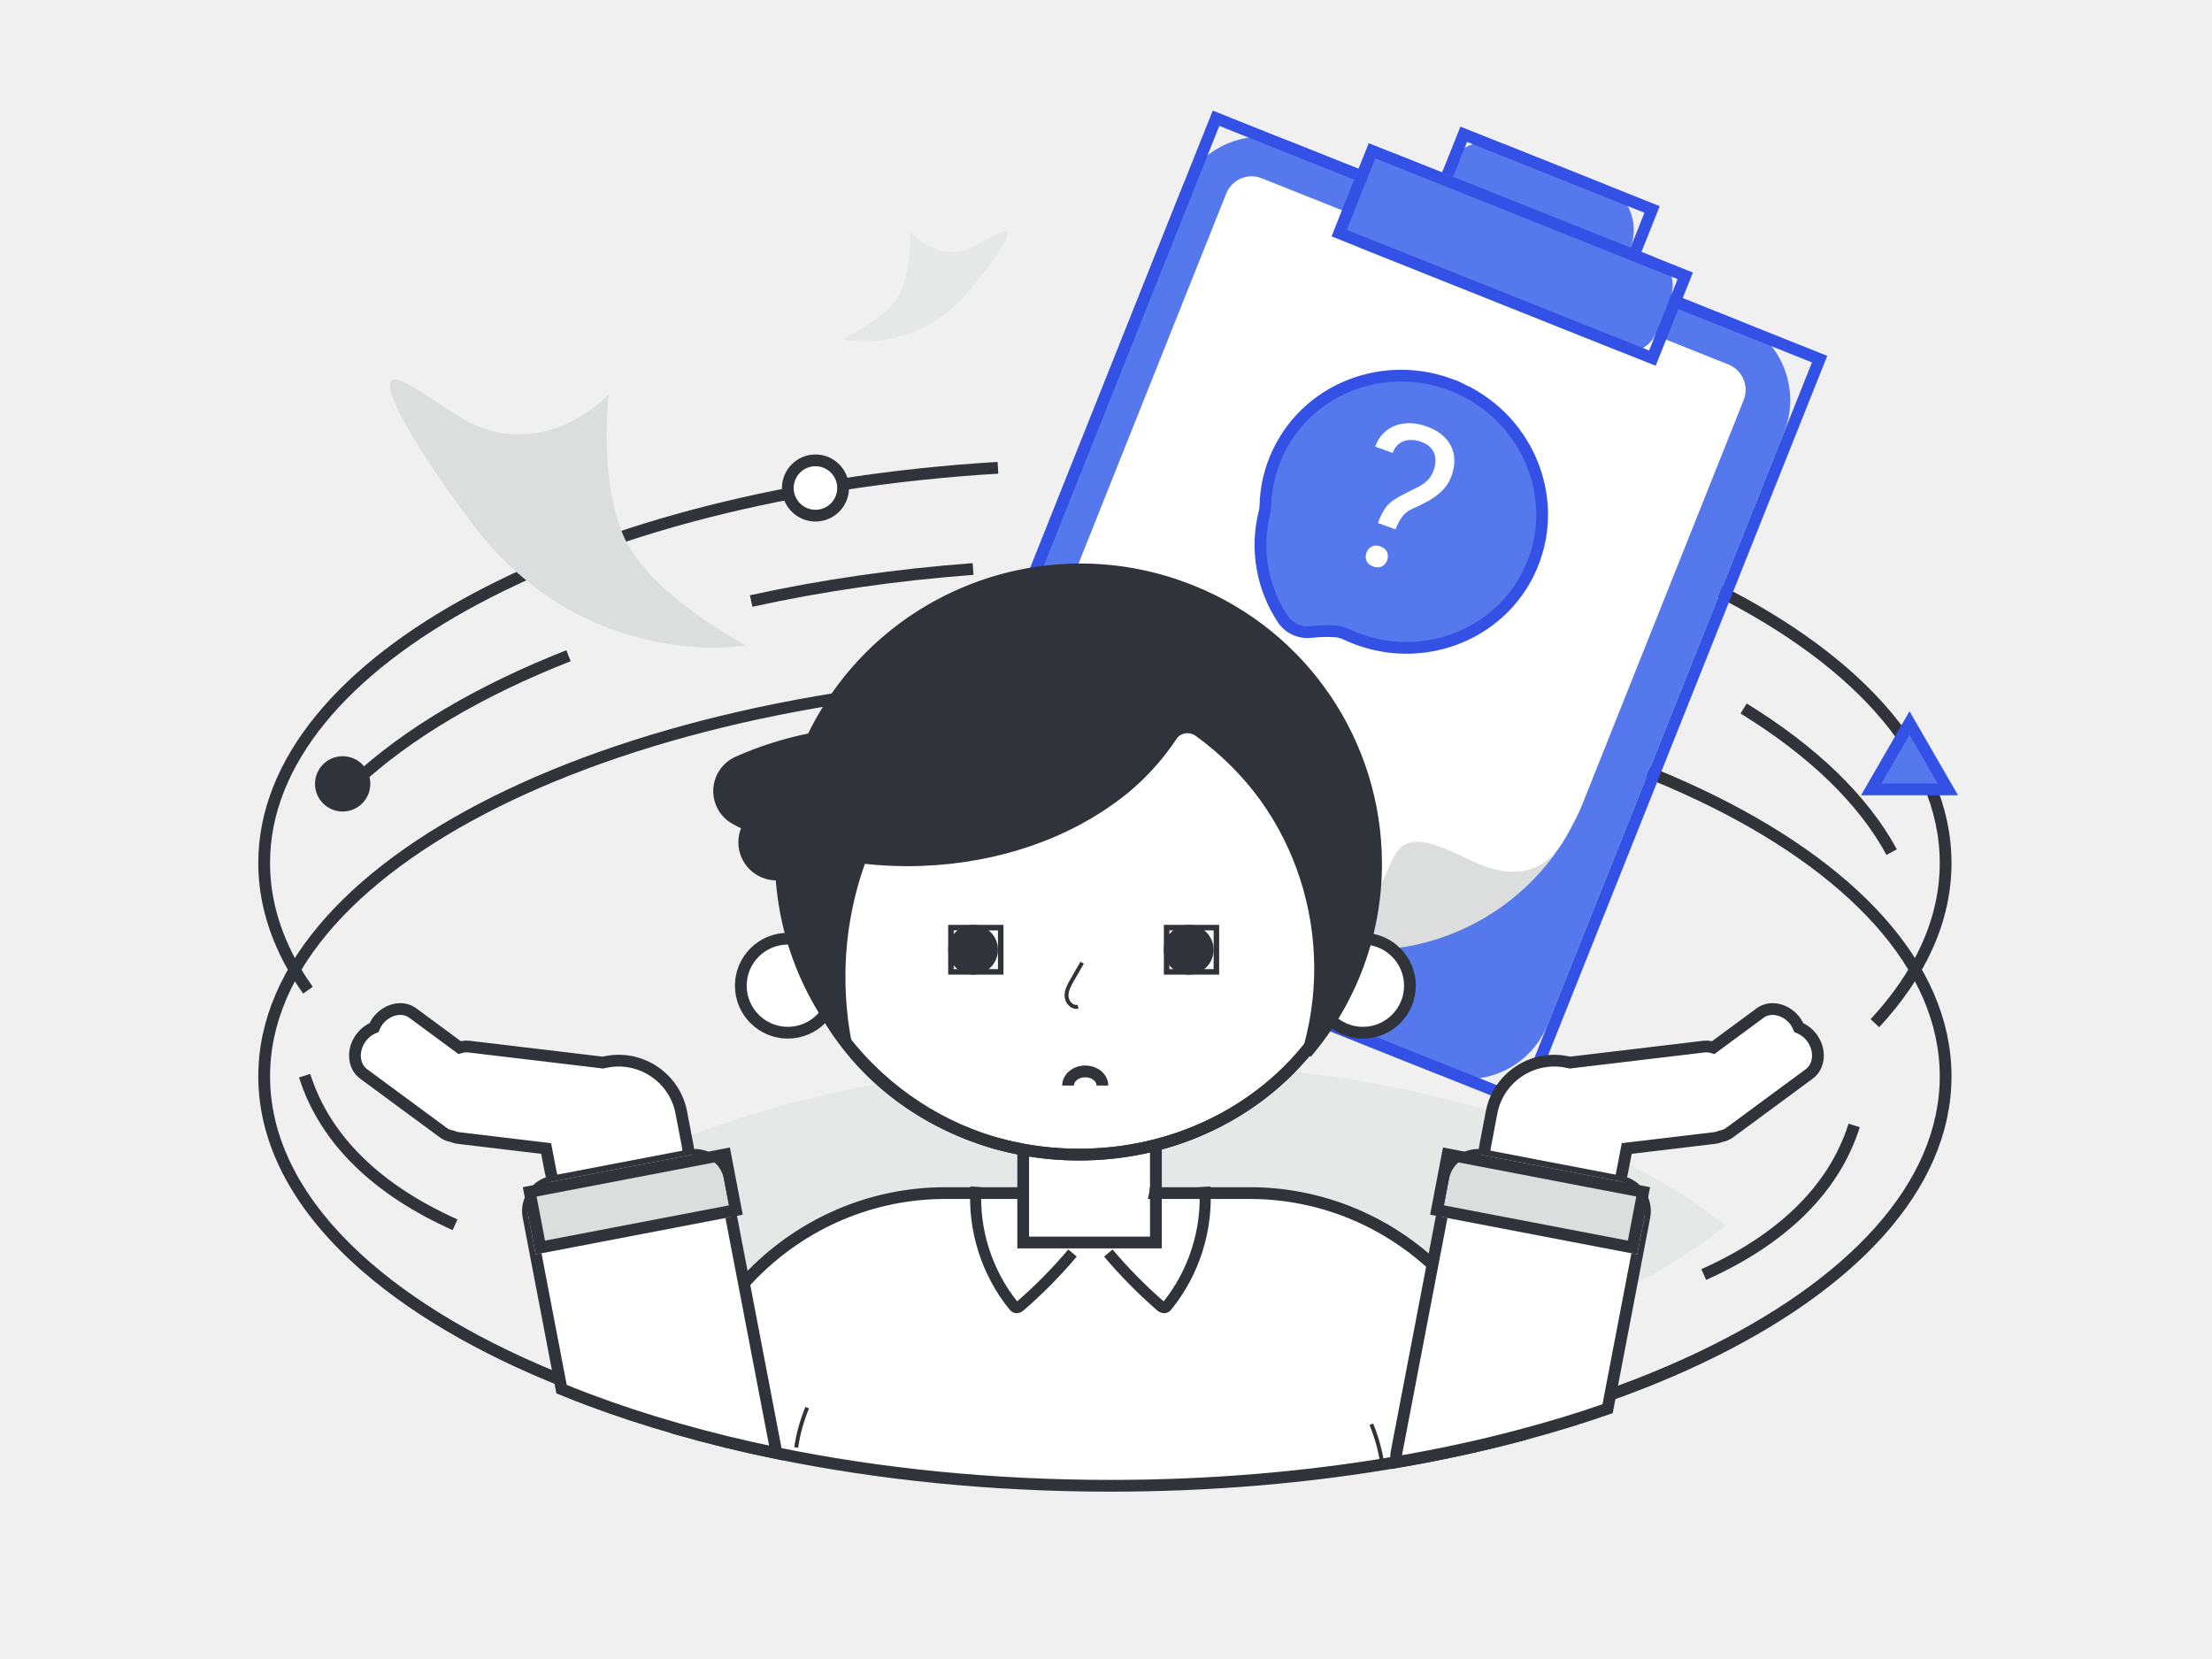
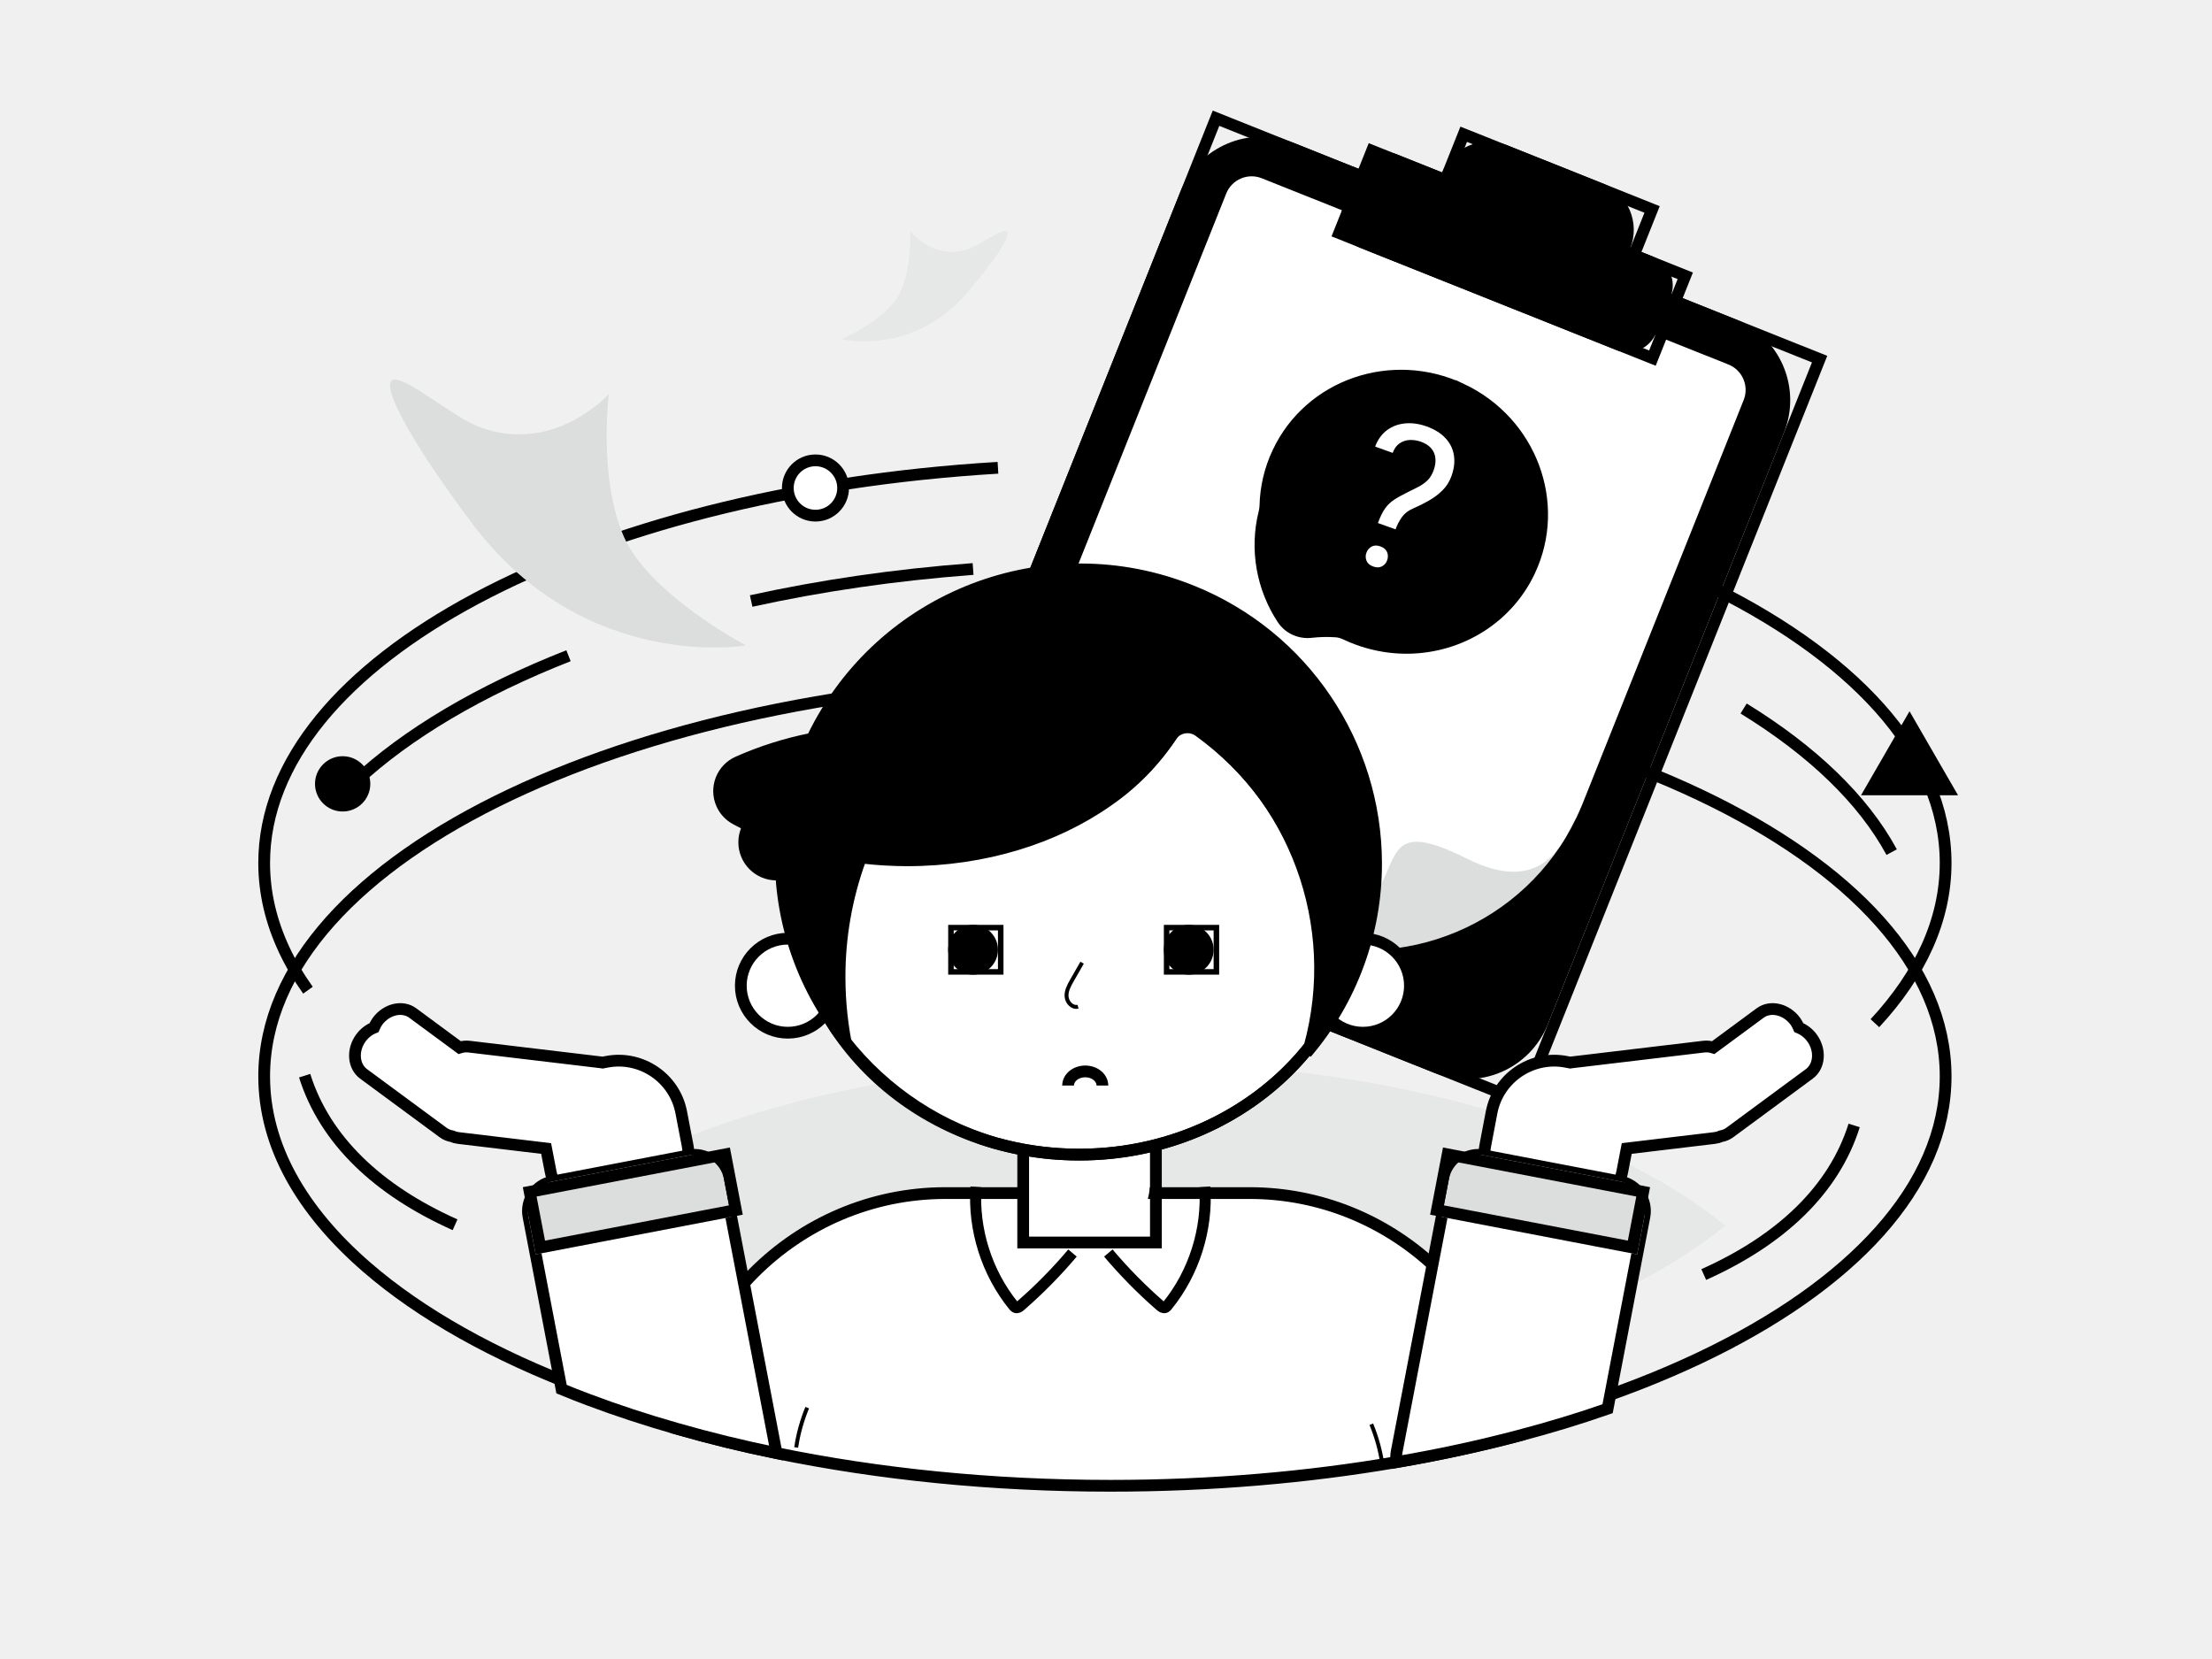
<svg xmlns="http://www.w3.org/2000/svg" viewBox="0 0 400 300" fill="none">
  <path opacity=".51" fill-rule="evenodd" clip-rule="evenodd" d="M122.289 236.879c-10.59-4.32-19.62-9.47-26.65-15.24 21.58-17.7 61.94-29.6 108.16-29.6 46.23 0 86.58 11.9 108.16 29.59-8.68 7.12-20.4 13.31-34.33 18.16-4.19 1.46-8.58 2.8-13.15 3.99-5.79 1.54-11.87 2.86-18.2 3.94-13.25 2.27-27.56 3.51-42.48 3.51-17.62 0-34.4-1.73-49.6-4.85-5.12-1.05-10.06-2.26-14.8-3.62-4.55-1.3-8.91-2.73-13.05-4.29-1.38-.52-2.73-1.04-4.06-1.59Z" fill="#DCDDDD" />
-   <path d="M195.961 84.034c1.28-.01 2.56-.02 3.84-.02 83.96 0 152.03 32.25 152.03 72.04 0 10.3-4.56 20.1-12.79 28.97M55.69 179.06c-1.7-2.38-3.14-4.82-4.3-7.31-2.37-5.06-3.62-10.31-3.62-15.7 0-36.68 57.86-66.96 132.69-71.46" stroke="#31333A" stroke-width="2.126" />
-   <path d="M315.302 128.121c12.36 7.6 21.59 16.4 26.77 25.97M135.833 108.684c12.54-2.76 26.01-4.74 40.13-5.79M64.184 141.457c9.47-8.83 22.67-16.61 38.62-22.88M82.29 221.476c-13.9-6.21-23.52-15.27-27.2-26.96M308.091 230.476c13.89-6.21 23.52-15.27 27.2-26.96" stroke="#31333A" stroke-width="2.126" />
-   <path d="M199.801 122.597c-83.96 0-152.03 32.25-152.03 72.04 0 12.5 6.72 24.26 18.55 34.51 9.83 8.52 23.19 16 39.16 21.99 25.91 9.73 58.69 15.54 94.32 15.54 83.97 0 152.03-32.25 152.03-72.04 0-39.79-68.06-72.04-152.03-72.04Z" stroke="#31333A" stroke-width="2.126" />
-   <path fill-rule="evenodd" clip-rule="evenodd" d="m265.796 43.12 17.201 6.865c4.653 1.857 9.938-.405 11.795-5.059a9.083 9.083 0 0 0-5.068-11.798l-17.2-6.865a9.084 9.084 0 0 0-11.799 5.068c-1.857 4.653.418 9.932 5.071 11.79Z" fill="#5578EC" />
-   <path d="m298.75 37.874-34.066-13.596-5.941 14.885 34.067 13.595 5.94-14.884Z" stroke="#3351E5" stroke-width="2.126" />
-   <path fill-rule="evenodd" clip-rule="evenodd" d="m179.551 162.151 79.846 31.866a15.793 15.793 0 0 0 12.078-.154 15.748 15.748 0 0 0 8.423-8.644l42.708-107.012a15.754 15.754 0 0 0-.158-12.069 15.791 15.791 0 0 0-8.653-8.427l-79.846-31.866c-8.09-3.228-17.264.712-20.492 8.802l-42.708 107.012c-3.228 8.09.712 17.264 8.802 20.492Z" fill="#5578EC" />
-   <path d="M329.043 64.94 219.896 21.38l-53.611 134.332 109.148 43.56 53.61-134.332Z" stroke="#3351E5" stroke-width="2.126" />
-   <path fill-rule="evenodd" clip-rule="evenodd" d="m181.63 152.376 83.005 33.126a6.987 6.987 0 0 0 9.07-3.895l42.577-106.688a6.987 6.987 0 0 0-3.895-9.07l-83.004-33.126a6.986 6.986 0 0 0-9.07 3.895l-42.578 106.688a6.987 6.987 0 0 0 3.895 9.07Z" fill="#5578EC" />
+   <path d="M195.961 84.034c1.28-.01 2.56-.02 3.84-.02 83.96 0 152.03 32.25 152.03 72.04 0 10.3-4.56 20.1-12.79 28.97M55.69 179.06c-1.7-2.38-3.14-4.82-4.3-7.31-2.37-5.06-3.62-10.31-3.62-15.7 0-36.68 57.86-66.96 132.69-71.46" stroke="#000000" stroke-width="2.126" />
+   <path d="M315.302 128.121c12.36 7.6 21.59 16.4 26.77 25.97M135.833 108.684c12.54-2.76 26.01-4.74 40.13-5.79M64.184 141.457c9.47-8.83 22.67-16.61 38.62-22.88M82.29 221.476c-13.9-6.21-23.52-15.27-27.2-26.96M308.091 230.476c13.89-6.21 23.52-15.27 27.2-26.96" stroke="#000000" stroke-width="2.126" />
+   <path d="M199.801 122.597c-83.96 0-152.03 32.25-152.03 72.04 0 12.5 6.72 24.26 18.55 34.51 9.83 8.52 23.19 16 39.16 21.99 25.91 9.73 58.69 15.54 94.32 15.54 83.97 0 152.03-32.25 152.03-72.04 0-39.79-68.06-72.04-152.03-72.04Z" stroke="#000000" stroke-width="2.126" />
+   <path fill-rule="evenodd" clip-rule="evenodd" d="m265.796 43.12 17.201 6.865c4.653 1.857 9.938-.405 11.795-5.059a9.083 9.083 0 0 0-5.068-11.798l-17.2-6.865a9.084 9.084 0 0 0-11.799 5.068c-1.857 4.653.418 9.932 5.071 11.79Z" fill="#000" />
+   <path d="m298.75 37.874-34.066-13.596-5.941 14.885 34.067 13.595 5.94-14.884Z" stroke="#000000" stroke-width="2.126" />
+   <path fill-rule="evenodd" clip-rule="evenodd" d="m179.551 162.151 79.846 31.866a15.793 15.793 0 0 0 12.078-.154 15.748 15.748 0 0 0 8.423-8.644l42.708-107.012a15.754 15.754 0 0 0-.158-12.069 15.791 15.791 0 0 0-8.653-8.427l-79.846-31.866c-8.09-3.228-17.264.712-20.492 8.802l-42.708 107.012c-3.228 8.09.712 17.264 8.802 20.492Z" fill="#000" />
+   <path d="M329.043 64.94 219.896 21.38l-53.611 134.332 109.148 43.56 53.61-134.332Z" stroke="#000000" stroke-width="2.126" />
+   <path fill-rule="evenodd" clip-rule="evenodd" d="m181.63 152.376 83.005 33.126a6.987 6.987 0 0 0 9.07-3.895l42.577-106.688a6.987 6.987 0 0 0-3.895-9.07l-83.004-33.126a6.986 6.986 0 0 0-9.07 3.895l-42.578 106.688a6.987 6.987 0 0 0 3.895 9.07Z" fill="#000" />
  <path fill-rule="evenodd" clip-rule="evenodd" d="M285.024 147.948c-9.19 19.17-31.38 28.52-51.56 21.59 3.97-.01 9.68-1.12 11.58-7.09.779-2.439 1.15-5.574 1.518-8.68 1.058-8.942 2.089-17.652 12.732-8.88 13.36 11.02 24.3 4.06 25.73 3.06Z" fill="#DCDDDD" />
  <path fill-rule="evenodd" clip-rule="evenodd" d="M284.011 145.59c-9.19 19.17-31.38 28.52-51.56 21.59 3.97-.01 9.68-1.12 11.58-7.09.778-2.439 1.15-5.574 1.517-8.681 1.059-8.942 2.09-17.651 12.733-8.879 13.36 11.02 24.29 4.06 25.73 3.06Z" fill="#DCDDDD" />
  <path fill-rule="evenodd" clip-rule="evenodd" d="M286.184 145.324c-.36.89-.75 1.76-1.16 2.62-.261.181-.563.794-.975 1.63-1.859 3.773-5.955 12.088-18.635 5.76-11.232-5.605-12.39-2.894-14.543 2.144-.769 1.803-1.666 3.903-3.197 6.026-3.41 4.73-10.24 6.03-14.21 6.03-.66-.22-1.32-.46-1.97-.72l-49.89-19.91a4.959 4.959 0 0 1-2.76-6.43l42.9-107.48a4.944 4.944 0 0 1 6.42-2.76l84.39 33.68a4.948 4.948 0 0 1 2.76 6.42l-29.13 72.99Z" fill="#fff" />
-   <path fill-rule="evenodd" clip-rule="evenodd" d="m245.966 44.812 46.281 18.47a5.574 5.574 0 0 0 7.247-3.105l2.595-6.501a5.625 5.625 0 0 0-.05-4.273 5.62 5.62 0 0 0-3.065-2.978l-46.28-18.47a5.62 5.62 0 0 0-4.273.05 5.621 5.621 0 0 0-2.978 3.064l-2.595 6.502a5.575 5.575 0 0 0 3.118 7.241Z" fill="#5578EC" />
-   <path d="m304.75 49.874-56.646-22.606-5.94 14.884 56.646 22.606 5.94-14.884Z" stroke="#3351E5" stroke-width="2.126" />
-   <path fill-rule="evenodd" clip-rule="evenodd" d="M231.106 81.83c5.76-12.24 20.62-17.36 33.18-11.44 12.55 5.92 18.06 20.63 12.3 32.859-.45.96-.95 1.86-1.5 2.72-5.12 8-14.49 12.15-23.87 10.99-2.63-.33-5.27-1.07-7.81-2.27-.58-.28-1.2-.47-1.84-.51-1.49-.1-2.98-.07-4.44.1-2.02.24-4.02-.63-5.15-2.32-3.7-5.58-5.01-12.58-3.32-19.29.1-.4.16-.81.17-1.23.08-3.24.81-6.51 2.28-9.61Z" fill="#5578EC" />
-   <path d="M264.286 70.39c-12.56-5.92-27.42-.8-33.18 11.44-1.47 3.1-2.2 6.37-2.28 9.61-.01.42-.07.83-.17 1.23-1.69 6.71-.38 13.709 3.32 19.289 1.13 1.69 3.13 2.56 5.15 2.32 1.46-.17 2.95-.2 4.44-.1.64.04 1.26.23 1.84.51 2.54 1.2 5.18 1.94 7.81 2.27 9.38 1.16 18.75-2.99 23.87-10.99.55-.86 1.05-1.76 1.5-2.72 5.76-12.23.25-26.94-12.3-32.86Z" stroke="#3351E5" stroke-width="2.126" />
+   <path fill-rule="evenodd" clip-rule="evenodd" d="m245.966 44.812 46.281 18.47a5.574 5.574 0 0 0 7.247-3.105l2.595-6.501a5.625 5.625 0 0 0-.05-4.273 5.62 5.62 0 0 0-3.065-2.978l-46.28-18.47a5.62 5.62 0 0 0-4.273.05 5.621 5.621 0 0 0-2.978 3.064l-2.595 6.502a5.575 5.575 0 0 0 3.118 7.241Z" fill="#000" />
+   <path d="m304.75 49.874-56.646-22.606-5.94 14.884 56.646 22.606 5.94-14.884Z" stroke="#000000" stroke-width="2.126" />
+   <path fill-rule="evenodd" clip-rule="evenodd" d="M231.106 81.83c5.76-12.24 20.62-17.36 33.18-11.44 12.55 5.92 18.06 20.63 12.3 32.859-.45.96-.95 1.86-1.5 2.72-5.12 8-14.49 12.15-23.87 10.99-2.63-.33-5.27-1.07-7.81-2.27-.58-.28-1.2-.47-1.84-.51-1.49-.1-2.98-.07-4.44.1-2.02.24-4.02-.63-5.15-2.32-3.7-5.58-5.01-12.58-3.32-19.29.1-.4.16-.81.17-1.23.08-3.24.81-6.51 2.28-9.61Z" fill="#000" />
+   <path d="M264.286 70.39c-12.56-5.92-27.42-.8-33.18 11.44-1.47 3.1-2.2 6.37-2.28 9.61-.01.42-.07.83-.17 1.23-1.69 6.71-.38 13.709 3.32 19.289 1.13 1.69 3.13 2.56 5.15 2.32 1.46-.17 2.95-.2 4.44-.1.64.04 1.26.23 1.84.51 2.54 1.2 5.18 1.94 7.81 2.27 9.38 1.16 18.75-2.99 23.87-10.99.55-.86 1.05-1.76 1.5-2.72 5.76-12.23.25-26.94-12.3-32.86Z" stroke="#000000" stroke-width="2.126" />
  <path fill-rule="evenodd" clip-rule="evenodd" d="M225.963 215.746c12.72 0 24.34 4.91 33.08 12.94 8.58 7.87 14.37 18.75 15.65 30.92-7.06 1.87-14.46 3.47-22.16 4.79-16.14 2.77-33.57 4.28-51.73 4.28-21.46 0-41.89-2.11-60.4-5.91a238.63 238.63 0 0 1-18.02-4.41c1.32-10.01 5.68-19.09 12.15-26.28.58-.66 1.19-1.31 1.82-1.94 8.89-8.88 21.13-14.39 34.61-14.39h55Z" fill="#fff" />
-   <path d="M259.043 228.686c-8.74-8.03-20.36-12.94-33.08-12.94h-55c-13.48 0-25.72 5.51-34.61 14.39-.63.63-1.24 1.28-1.82 1.94-6.47 7.19-10.83 16.27-12.15 26.28a238.63 238.63 0 0 0 18.02 4.41c18.51 3.8 38.94 5.91 60.4 5.91 18.16 0 35.59-1.51 51.73-4.28 7.7-1.32 15.1-2.92 22.16-4.79-1.28-12.17-7.07-23.05-15.65-30.92Z" stroke="#31333A" stroke-width="2.126" />
+   <path d="M259.043 228.686c-8.74-8.03-20.36-12.94-33.08-12.94h-55c-13.48 0-25.72 5.51-34.61 14.39-.63.63-1.24 1.28-1.82 1.94-6.47 7.19-10.83 16.27-12.15 26.28a238.63 238.63 0 0 0 18.02 4.41c18.51 3.8 38.94 5.91 60.4 5.91 18.16 0 35.59-1.51 51.73-4.28 7.7-1.32 15.1-2.92 22.16-4.79-1.28-12.17-7.07-23.05-15.65-30.92Z" stroke="#000000" stroke-width="2.126" />
  <path fill-rule="evenodd" clip-rule="evenodd" d="M65.278 187.665c.64-.86 1.47-1.48 2.36-1.84.17-.4.37-.79.64-1.16 1.63-2.19 4.49-2.86 6.36-1.48l8.47 6.25c.56-.18 1.14-.24 1.73-.17l23.91 2.85c.07.01.14.03.21.04l.77-.15c6.22-1.19 12.27 2.92 13.46 9.13l1.13 5.89c1.19 6.21-2.91 12.27-9.13 13.46l-2.18.42c-6.22 1.19-12.27-2.92-13.46-9.13l-.79-4.09-15.89-1.9c-.41-.05-.79-.16-1.16-.32-.57-.1-1.11-.32-1.58-.67l-14.39-10.61c-1.87-1.39-2.08-4.32-.46-6.52Z" fill="#fff" />
-   <path d="M67.638 185.825c-.89.36-1.72.98-2.36 1.84-1.62 2.2-1.41 5.13.46 6.52l14.39 10.61c.47.35 1.01.57 1.58.67.37.16.75.27 1.16.32l15.89 1.9.79 4.09c1.19 6.21 7.24 10.32 13.46 9.13l2.18-.42c6.22-1.19 10.32-7.25 9.13-13.46l-1.13-5.89c-1.19-6.21-7.24-10.32-13.46-9.13l-.77.15c-.07-.01-.14-.03-.21-.04l-23.91-2.85c-.59-.07-1.17-.01-1.73.17l-8.47-6.25c-1.87-1.38-4.73-.71-6.36 1.48-.27.37-.47.76-.64 1.16Z" stroke="#31333A" stroke-width="2.126" />
+   <path d="M67.638 185.825c-.89.36-1.72.98-2.36 1.84-1.62 2.2-1.41 5.13.46 6.52l14.39 10.61c.47.35 1.01.57 1.58.67.37.16.75.27 1.16.32l15.89 1.9.79 4.09c1.19 6.21 7.24 10.32 13.46 9.13l2.18-.42c6.22-1.19 10.32-7.25 9.13-13.46l-1.13-5.89c-1.19-6.21-7.24-10.32-13.46-9.13l-.77.15c-.07-.01-.14-.03-.21-.04l-23.91-2.85c-.59-.07-1.17-.01-1.73.17l-8.47-6.25c-1.87-1.38-4.73-.71-6.36 1.48-.27.37-.47.76-.64 1.16Z" stroke="#000000" stroke-width="2.126" />
  <path fill-rule="evenodd" clip-rule="evenodd" d="M106.486 253.14c-1.68-.63-3.32-1.27-4.94-1.94l-4.67-24.37-1.31-6.83c-.56-2.92 1.37-5.77 4.3-6.33l.2-.04 24.47-4.69.05-.01c2.92-.56 5.77 1.37 6.33 4.29l1.31 6.84 2.31 12.02 5.83 30.42c.02.09.03.18.04.27a238.63 238.63 0 0 1-18.02-4.41c-5.54-1.58-10.85-3.32-15.9-5.22Z" fill="#fff" />
-   <path d="M101.546 251.2c1.62.67 3.26 1.31 4.94 1.94 5.05 1.9 10.36 3.64 15.9 5.22a238.63 238.63 0 0 0 18.02 4.41c-.01-.09-.02-.18-.04-.27l-5.83-30.42-2.31-12.02-1.31-6.84c-.56-2.92-3.41-4.85-6.33-4.29l-.05.01-24.47 4.69-.2.04c-2.93.56-4.86 3.41-4.3 6.33l1.31 6.83 4.67 24.37Z" stroke="#31333A" stroke-width="2.126" />
+   <path d="M101.546 251.2c1.62.67 3.26 1.31 4.94 1.94 5.05 1.9 10.36 3.64 15.9 5.22a238.63 238.63 0 0 0 18.02 4.41c-.01-.09-.02-.18-.04-.27l-5.83-30.42-2.31-12.02-1.31-6.84c-.56-2.92-3.41-4.85-6.33-4.29l-.05.01-24.47 4.69-.2.04c-2.93.56-4.86 3.41-4.3 6.33l1.31 6.83 4.67 24.37Z" stroke="#000000" stroke-width="2.126" />
  <path fill-rule="evenodd" clip-rule="evenodd" d="m96.87 226.829 35.357-6.777-1.31-6.836a5.41 5.41 0 0 0-6.332-4.295l-24.73 4.741a5.407 5.407 0 0 0-4.294 6.332l1.31 6.835Z" fill="#DCDDDD" />
-   <path d="m131.142 208.747-35.356 6.777 1.93 10.063 35.355-6.778-1.929-10.062Z" stroke="#31333A" stroke-width="2.126" />
+   <path d="m131.142 208.747-35.356 6.777 1.93 10.063 35.355-6.778-1.929-10.062Z" stroke="#000000" stroke-width="2.126" />
  <path fill-rule="evenodd" clip-rule="evenodd" d="M102.462 217.746a2.5 2.5 0 1 0 .002 5.001 2.5 2.5 0 0 0-.002-5.001Z" fill="#DCDDDD" />
  <path fill-rule="evenodd" clip-rule="evenodd" d="m327.188 194.185-14.39 10.61c-.48.35-1.01.57-1.58.67-.37.16-.75.27-1.16.32l-15.89 1.9-.79 4.09c-1.19 6.21-7.24 10.32-13.46 9.13l-2.19-.42c-6.21-1.19-10.32-7.25-9.12-13.46l1.12-5.89c1.2-6.21 7.25-10.32 13.46-9.13l.78.15c.07-.01.14-.03.21-.04l23.91-2.85c.59-.07 1.17-.01 1.73.17l8.47-6.25c1.87-1.38 4.73-.71 6.36 1.48.27.37.47.76.64 1.16.88.36 1.72.98 2.36 1.84 1.62 2.2 1.41 5.13-.46 6.52Z" fill="#fff" />
-   <path d="m312.798 204.795 14.39-10.61c1.87-1.39 2.08-4.32.46-6.52a5.606 5.606 0 0 0-2.36-1.84c-.17-.4-.37-.79-.64-1.16-1.63-2.19-4.49-2.86-6.36-1.48l-8.47 6.25c-.56-.18-1.14-.24-1.73-.17l-23.91 2.85c-.07.01-.14.03-.21.04l-.78-.15c-6.21-1.19-12.26 2.92-13.46 9.13l-1.12 5.89c-1.2 6.21 2.91 12.27 9.12 13.46l2.19.42c6.22 1.19 12.27-2.92 13.46-9.13l.79-4.09 15.89-1.9c.41-.05.79-.16 1.16-.32.57-.1 1.1-.32 1.58-.67Z" stroke="#31333A" stroke-width="2.126" />
+   <path d="m312.798 204.795 14.39-10.61c1.87-1.39 2.08-4.32.46-6.52a5.606 5.606 0 0 0-2.36-1.84c-.17-.4-.37-.79-.64-1.16-1.63-2.19-4.49-2.86-6.36-1.48l-8.47 6.25c-.56-.18-1.14-.24-1.73-.17l-23.91 2.85c-.07.01-.14.03-.21.04l-.78-.15c-6.21-1.19-12.26 2.92-13.46 9.13l-1.12 5.89c-1.2 6.21 2.91 12.27 9.12 13.46l2.19.42c6.22 1.19 12.27-2.92 13.46-9.13l.79-4.09 15.89-1.9c.41-.05.79-.16 1.16-.32.57-.1 1.1-.32 1.58-.67Z" stroke="#000000" stroke-width="2.126" />
  <path fill-rule="evenodd" clip-rule="evenodd" d="M252.534 264.4c-.1-.61-.09-1.25.03-1.9l6.48-33.81 1.66-8.63 1.31-6.84c.56-2.92 3.41-4.85 6.33-4.29l.05.01 24.47 4.69.2.04c2.93.56 4.86 3.41 4.3 6.33l-1.31 6.83-5.35 27.91c-5.1 1.78-10.45 3.41-16.01 4.87-7.06 1.87-14.46 3.47-22.16 4.79Z" fill="#fff" />
-   <path d="M252.564 262.5c-.12.65-.13 1.29-.03 1.9 7.7-1.32 15.1-2.92 22.16-4.79 5.56-1.46 10.91-3.09 16.01-4.87l5.35-27.91 1.31-6.83c.56-2.92-1.37-5.77-4.3-6.33l-.2-.04-24.47-4.69-.05-.01c-2.92-.56-5.77 1.37-6.33 4.29l-1.31 6.84-1.66 8.63-6.48 33.81Z" stroke="#31333A" stroke-width="2.126" />
+   <path d="M252.564 262.5c-.12.65-.13 1.29-.03 1.9 7.7-1.32 15.1-2.92 22.16-4.79 5.56-1.46 10.91-3.09 16.01-4.87l5.35-27.91 1.31-6.83c.56-2.92-1.37-5.77-4.3-6.33l-.2-.04-24.47-4.69-.05-.01c-2.92-.56-5.77 1.37-6.33 4.29l-1.31 6.84-1.66 8.63-6.48 33.81Z" stroke="#000000" stroke-width="2.126" />
  <path fill-rule="evenodd" clip-rule="evenodd" d="m293.069 213.664-24.729-4.741a5.407 5.407 0 0 0-6.332 4.295l-1.311 6.835 35.357 6.778 1.31-6.835a5.407 5.407 0 0 0-4.295-6.332Z" fill="#DCDDDD" />
-   <path d="m259.854 218.809 35.356 6.778 1.929-10.062-35.356-6.778-1.929 10.062Z" stroke="#31333A" stroke-width="2.126" />
+   <path d="m259.854 218.809 35.356 6.778 1.929-10.062-35.356-6.778-1.929 10.062Z" stroke="#000000" stroke-width="2.126" />
  <path fill-rule="evenodd" clip-rule="evenodd" d="M290.463 217.746a2.5 2.5 0 0 0 0 5 2.5 2.5 0 0 0 0-5Z" fill="#DCDDDD" />
  <path fill-rule="evenodd" clip-rule="evenodd" d="M142.462 169.746c-4.69 0-8.5 3.81-8.5 8.5 0 4.69 3.81 8.5 8.5 8.5 4.69 0 8.5-3.81 8.5-8.5 0-4.69-3.81-8.5-8.5-8.5Z" fill="#fff" />
-   <path d="M142.462 169.746c-4.69 0-8.5 3.81-8.5 8.5 0 4.69 3.81 8.5 8.5 8.5 4.69 0 8.5-3.81 8.5-8.5 0-4.69-3.81-8.5-8.5-8.5Z" stroke="#31333A" stroke-width="2.126" />
+   <path d="M142.462 169.746c-4.69 0-8.5 3.81-8.5 8.5 0 4.69 3.81 8.5 8.5 8.5 4.69 0 8.5-3.81 8.5-8.5 0-4.69-3.81-8.5-8.5-8.5Z" stroke="#000000" stroke-width="2.126" />
  <path fill-rule="evenodd" clip-rule="evenodd" d="M246.462 169.746c-4.69 0-8.5 3.81-8.5 8.5 0 4.69 3.81 8.5 8.5 8.5 4.69 0 8.5-3.81 8.5-8.5 0-4.69-3.81-8.5-8.5-8.5Z" fill="#fff" />
-   <path d="M246.462 169.746c-4.69 0-8.5 3.81-8.5 8.5 0 4.69 3.81 8.5 8.5 8.5 4.69 0 8.5-3.81 8.5-8.5 0-4.69-3.81-8.5-8.5-8.5Z" stroke="#31333A" stroke-width="2.126" />
+   <path d="M246.462 169.746c-4.69 0-8.5 3.81-8.5 8.5 0 4.69 3.81 8.5 8.5 8.5 4.69 0 8.5-3.81 8.5-8.5 0-4.69-3.81-8.5-8.5-8.5Z" stroke="#000000" stroke-width="2.126" />
  <path fill-rule="evenodd" clip-rule="evenodd" d="M195.962 225.746c3.18 0 6.23-1.26 8.49-3.51a12.03 12.03 0 0 0 3.51-8.49v-5c0-3.18-1.26-6.23-3.51-8.49a12.03 12.03 0 0 0-8.49-3.51c-3.18 0-6.23 1.26-8.49 3.51a12.03 12.03 0 0 0-3.51 8.49v5c0 3.18 1.26 6.23 3.51 8.49a12.03 12.03 0 0 0 8.49 3.51Z" fill="#fff" />
-   <path d="M209.025 197.81h-24v26.874h24V197.81Z" stroke="#31333A" stroke-width="2.126" />
-   <path fill-rule="evenodd" clip-rule="evenodd" d="M61.962 136.746c-2.76 0-5 2.24-5 5s2.24 5 5 5 5-2.24 5-5-2.24-5-5-5Z" fill="#31333A" />
+   <path d="M209.025 197.81h-24v26.874h24V197.81Z" stroke="#000000" stroke-width="2.126" />
+   <path fill-rule="evenodd" clip-rule="evenodd" d="M61.962 136.746c-2.76 0-5 2.24-5 5s2.24 5 5 5 5-2.24 5-5-2.24-5-5-5Z" fill="#000000" />
  <path fill-rule="evenodd" clip-rule="evenodd" d="M147.462 83.246c-2.76 0-5 2.24-5 5s2.24 5 5 5 5-2.24 5-5-2.24-5-5-5Z" fill="#fff" />
-   <path d="M147.462 83.246c-2.76 0-5 2.24-5 5s2.24 5 5 5 5-2.24 5-5-2.24-5-5-5Z" stroke="#31333A" stroke-width="2.126" />
-   <path fill-rule="evenodd" clip-rule="evenodd" d="m345.304 130.746 6.93 12h-13.86l6.93-12Z" fill="#5578EC" />
-   <path d="m352.234 142.746-6.93-12-6.93 12h13.86Z" stroke="#3351E5" stroke-width="2.126" />
-   <path d="M145.968 254.546c-.97 2.36-1.64 4.77-1.99 7.2M247.978 257.546c.97 2.36 1.63 4.77 1.99 7.2" stroke="#31333A" stroke-width=".709" />
+   <path d="M147.462 83.246c-2.76 0-5 2.24-5 5s2.24 5 5 5 5-2.24 5-5-2.24-5-5-5Z" stroke="#000000" stroke-width="2.126" />
+   <path fill-rule="evenodd" clip-rule="evenodd" d="m345.304 130.746 6.93 12h-13.86l6.93-12Z" fill="#000" />
+   <path d="m352.234 142.746-6.93-12-6.93 12h13.86Z" stroke="#000000" stroke-width="2.126" />
+   <path d="M145.968 254.546c-.97 2.36-1.64 4.77-1.99 7.2M247.978 257.546c.97 2.36 1.63 4.77 1.99 7.2" stroke="#000000" stroke-width=".709" />
  <path d="m252.361 95.725-3.189-1.143c.404-1.093.823-1.956 1.256-2.587a6.125 6.125 0 0 1 1.638-1.6c.643-.427 1.458-.883 2.445-1.368.718-.349 1.378-.68 1.981-.993a7.018 7.018 0 0 0 1.633-1.156c.475-.461.852-1.08 1.131-1.858.283-.789.384-1.52.303-2.194a3.125 3.125 0 0 0-.762-1.763c-.426-.501-1.04-.895-1.84-1.182a5.296 5.296 0 0 0-2.015-.316 3.446 3.446 0 0 0-1.84.598c-.542.36-.962.939-1.26 1.735l-3.172-1.138c.486-1.283 1.203-2.277 2.152-2.982.961-.7 2.061-1.106 3.3-1.216 1.24-.11 2.517.07 3.831.541 1.452.52 2.592 1.226 3.421 2.117.84.894 1.353 1.93 1.538 3.105.188 1.164.043 2.415-.436 3.752-.369 1.03-.921 1.902-1.655 2.62a11.609 11.609 0 0 1-2.461 1.845 30.28 30.28 0 0 1-2.849 1.417c-.838.358-1.497.863-1.976 1.517a8.77 8.77 0 0 0-1.174 2.25Zm-5.275 4.243c.184-.514.5-.891.947-1.13.447-.24.974-.252 1.58-.034.617.22 1.022.566 1.215 1.035.193.469.197.961.013 1.475a1.942 1.942 0 0 1-.935 1.097c-.447.24-.979.249-1.597.028-.605-.218-1.005-.561-1.198-1.03a1.943 1.943 0 0 1-.025-1.44Z" fill="#fff" />
  <path fill-rule="evenodd" clip-rule="evenodd" d="M215.344 130.899c18.9 12.88 27.5 36.33 21.47 58.36-9.34 11.83-24.52 19.53-41.67 19.53a55.9 55.9 0 0 1-13.25-1.58c-.65-.16-1.28-.33-1.92-.5-.05-.01-.09-.03-.14-.04-11.61-3.44-21.55-10.67-28.43-20.23-.1-.13-.18-.26-.27-.39-4.73-7.15-7.45-15.54-7.45-24.5 0-3.1.33-6.13.95-9.07a68.267 68.267 0 0 0 19.38 2.71c14.19 0 27.1-4.13 36.66-10.88a42.45 42.45 0 0 0 12.2-12.87c.02-.04.03-.07.06-.1.54-.79 1.61-.99 2.41-.44Z" fill="#fff" />
-   <path d="M236.814 189.259c6.03-22.03-2.57-45.48-21.47-58.36-.8-.55-1.87-.35-2.41.44-.03.03-.04.06-.06.1a42.45 42.45 0 0 1-12.2 12.87c-9.56 6.75-22.47 10.88-36.66 10.88-6.56.03-13.09-.88-19.38-2.71-.62 2.94-.95 5.97-.95 9.07 0 8.96 2.72 17.35 7.45 24.5.09.13.17.26.27.39 6.88 9.56 16.82 16.79 28.43 20.23.05.01.09.03.14.04.64.17 1.27.34 1.92.5a55.9 55.9 0 0 0 13.25 1.58c17.15 0 32.33-7.7 41.67-19.53Z" stroke="#31333A" stroke-width="2.126" />
-   <path fill-rule="evenodd" clip-rule="evenodd" d="M164.011 156.133a72.92 72.92 0 0 1-7.95-.46 61.293 61.293 0 0 0-3.68 21.02c0 4.53.49 9.04 1.46 13.46a53.32 53.32 0 0 1-13.22-35.19c0-.95.04-1.9.09-2.84-1.27-.46-2.52-.95-3.73-1.48-1.47-.65-2.9-1.35-4.28-2.1a6.282 6.282 0 0 1-2.7-2.97c-1.39-3.19.06-6.9 3.25-8.29a63.26 63.26 0 0 1 13.23-4.2c12.47-25.79 42.82-37.46 69.35-26.67a53.709 53.709 0 0 1 33.57 49.72c.02 12.69-4.5 24.97-12.74 34.63 6.18-21.67-1.87-44.89-20.14-58.09-.05-.03-.1-.07-.15-.11-1.41-.9-3.29-.49-4.2.93a42.906 42.906 0 0 1-11.51 11.75c-9.56 6.75-22.46 10.89-36.65 10.89Z" fill="#31333A" />
-   <path d="M156.061 155.673c2.64.3 5.3.45 7.95.46 14.19 0 27.09-4.14 36.65-10.89 4.56-3.14 8.47-7.13 11.51-11.75a3.044 3.044 0 0 1 4.2-.93c.05.04.1.08.15.11 18.27 13.2 26.32 36.42 20.14 58.09a53.234 53.234 0 0 0 12.74-34.63 53.709 53.709 0 0 0-33.57-49.72c-26.53-10.79-56.88.88-69.35 26.67a63.26 63.26 0 0 0-13.23 4.2 6.293 6.293 0 0 0-3.25 8.29c.55 1.26 1.5 2.3 2.7 2.97 1.38.75 2.81 1.45 4.28 2.1 1.21.53 2.46 1.02 3.73 1.48-.05.94-.09 1.89-.09 2.84a53.32 53.32 0 0 0 13.22 35.19c-.97-4.42-1.46-8.93-1.46-13.46a61.293 61.293 0 0 1 3.68-21.02Z" stroke="#31333A" />
-   <path d="M193.147 196.296c0-1.41 1.39-2.55 3.1-2.55 1.71 0 3.1 1.14 3.1 2.55" stroke="#31333A" stroke-width="2.126" />
-   <path d="M195.144 114.299c-28.42 0-51.46 21.15-51.46 47.25 0 26.09 23.04 47.24 51.46 47.24s51.45-21.15 51.45-47.24c0-26.1-23.03-47.25-51.45-47.25Z" stroke="#31333A" stroke-width="2.126" />
-   <path d="M193.941 226.586a86.415 86.415 0 0 1-9.4 9.54c-.24.21-.56.43-.86.32-.16-.05-.27-.18-.38-.31-4.86-5.98-7.35-13.84-6.81-21.52M200.42 226.586a87.31 87.31 0 0 0 9.4 9.54c.25.21.56.43.86.32.16-.05.27-.18.38-.31 4.86-5.98 7.35-13.84 6.81-21.52" stroke="#31333A" stroke-width="2" />
+   <path d="M236.814 189.259c6.03-22.03-2.57-45.48-21.47-58.36-.8-.55-1.87-.35-2.41.44-.03.03-.04.06-.06.1a42.45 42.45 0 0 1-12.2 12.87c-9.56 6.75-22.47 10.88-36.66 10.88-6.56.03-13.09-.88-19.38-2.71-.62 2.94-.95 5.97-.95 9.07 0 8.96 2.72 17.35 7.45 24.5.09.13.17.26.27.39 6.88 9.56 16.82 16.79 28.43 20.23.05.01.09.03.14.04.64.17 1.27.34 1.92.5a55.9 55.9 0 0 0 13.25 1.58c17.15 0 32.33-7.7 41.67-19.53Z" stroke="#000000" stroke-width="2.126" />
+   <path fill-rule="evenodd" clip-rule="evenodd" d="M164.011 156.133a72.92 72.92 0 0 1-7.95-.46 61.293 61.293 0 0 0-3.68 21.02c0 4.53.49 9.04 1.46 13.46a53.32 53.32 0 0 1-13.22-35.19c0-.95.04-1.9.09-2.84-1.27-.46-2.52-.95-3.73-1.48-1.47-.65-2.9-1.35-4.28-2.1a6.282 6.282 0 0 1-2.7-2.97c-1.39-3.19.06-6.9 3.25-8.29a63.26 63.26 0 0 1 13.23-4.2c12.47-25.79 42.82-37.46 69.35-26.67a53.709 53.709 0 0 1 33.57 49.72c.02 12.69-4.5 24.97-12.74 34.63 6.18-21.67-1.87-44.89-20.14-58.09-.05-.03-.1-.07-.15-.11-1.41-.9-3.29-.49-4.2.93a42.906 42.906 0 0 1-11.51 11.75c-9.56 6.75-22.46 10.89-36.65 10.89Z" fill="#000000" />
+   <path d="M156.061 155.673c2.64.3 5.3.45 7.95.46 14.19 0 27.09-4.14 36.65-10.89 4.56-3.14 8.47-7.13 11.51-11.75a3.044 3.044 0 0 1 4.2-.93c.05.04.1.08.15.11 18.27 13.2 26.32 36.42 20.14 58.09a53.234 53.234 0 0 0 12.74-34.63 53.709 53.709 0 0 0-33.57-49.72c-26.53-10.79-56.88.88-69.35 26.67a63.26 63.26 0 0 0-13.23 4.2 6.293 6.293 0 0 0-3.25 8.29c.55 1.26 1.5 2.3 2.7 2.97 1.38.75 2.81 1.45 4.28 2.1 1.21.53 2.46 1.02 3.73 1.48-.05.94-.09 1.89-.09 2.84a53.32 53.32 0 0 0 13.22 35.19c-.97-4.42-1.46-8.93-1.46-13.46a61.293 61.293 0 0 1 3.68-21.02Z" stroke="#000000" />
+   <path d="M193.147 196.296c0-1.41 1.39-2.55 3.1-2.55 1.71 0 3.1 1.14 3.1 2.55" stroke="#000000" stroke-width="2.126" />
+   <path d="M195.144 114.299c-28.42 0-51.46 21.15-51.46 47.25 0 26.09 23.04 47.24 51.46 47.24s51.45-21.15 51.45-47.24c0-26.1-23.03-47.25-51.45-47.25Z" stroke="#000000" stroke-width="2.126" />
+   <path d="M193.941 226.586a86.415 86.415 0 0 1-9.4 9.54c-.24.21-.56.43-.86.32-.16-.05-.27-.18-.38-.31-4.86-5.98-7.35-13.84-6.81-21.52M200.42 226.586a87.31 87.31 0 0 0 9.4 9.54c.25.21.56.43.86.32.16-.05.27-.18.38-.31 4.86-5.98 7.35-13.84 6.81-21.52" stroke="#000000" stroke-width="2" />
  <path fill-rule="evenodd" clip-rule="evenodd" d="M85.535 94.853c-10.17-13.45-16.38-24.31-14.74-25.98.95-.974 4.442 1.346 8.192 3.838 2.721 1.808 5.578 3.707 7.698 4.502 13.55 5.09 23.41-5.96 23.41-5.96s-1.91 15.22 2.7 25.75 22.09 19.71 22.09 19.71-29.01 5.05-49.35-21.86Z" fill="#DCDDDD" />
  <path opacity=".51" fill-rule="evenodd" clip-rule="evenodd" d="M152.244 61.334s8.04-3.58 10.39-8.13c2.35-4.55 1.94-11.38 1.94-11.38s4.06 5.2 10.24 3.33c.961-.294 2.283-1.055 3.542-1.78 1.741-1.003 3.363-1.938 3.758-1.48.68.79-2.39 5.44-7.3 11.13-9.82 11.39-22.57 8.31-22.57 8.31Z" fill="#DCDDDD" />
-   <path fill-rule="evenodd" clip-rule="evenodd" d="M214.962 176.246c1.19 0 2.34-.47 3.18-1.32.85-.84 1.32-1.99 1.32-3.18 0-1.19-.47-2.34-1.32-3.18a4.471 4.471 0 0 0-3.18-1.32c-1.19 0-2.34.47-3.18 1.32-.85.84-1.32 1.99-1.32 3.18 0 1.19.47 2.34 1.32 3.18.84.85 1.99 1.32 3.18 1.32Z" fill="#31333A" />
-   <path d="M219.962 167.746h-9v8h9v-8Z" stroke="#31333A" />
-   <path fill-rule="evenodd" clip-rule="evenodd" d="M175.962 176.246c1.19 0 2.34-.47 3.18-1.32.85-.84 1.32-1.99 1.32-3.18 0-1.19-.47-2.34-1.32-3.18a4.471 4.471 0 0 0-3.18-1.32c-1.19 0-2.34.47-3.18 1.32-.85.84-1.32 1.99-1.32 3.18 0 1.19.47 2.34 1.32 3.18.84.85 1.99 1.32 3.18 1.32Z" fill="#31333A" />
-   <path d="M180.962 167.746h-9v8h9v-8Z" stroke="#31333A" />
-   <path d="m195.68 174.088-1.82 3.17c-.52.91-1.07 1.9-.99 2.95.07 1.05 1.05 2.1 2.07 1.83" stroke="#31333A" stroke-width=".709" />
-   <path fill-rule="evenodd" clip-rule="evenodd" d="M140.399 145.433a6.88 6.88 0 0 0-6.88 6.88c0 3.81 3.08 6.89 6.88 6.89 3.81 0 6.89-3.08 6.89-6.89 0-3.8-3.08-6.88-6.89-6.88Z" fill="#31333A" />
+   <path fill-rule="evenodd" clip-rule="evenodd" d="M214.962 176.246c1.19 0 2.34-.47 3.18-1.32.85-.84 1.32-1.99 1.32-3.18 0-1.19-.47-2.34-1.32-3.18a4.471 4.471 0 0 0-3.18-1.32c-1.19 0-2.34.47-3.18 1.32-.85.84-1.32 1.99-1.32 3.18 0 1.19.47 2.34 1.32 3.18.84.85 1.99 1.32 3.18 1.32Z" fill="#000000" />
+   <path d="M219.962 167.746h-9v8h9v-8Z" stroke="#000000" />
+   <path fill-rule="evenodd" clip-rule="evenodd" d="M175.962 176.246c1.19 0 2.34-.47 3.18-1.32.85-.84 1.32-1.99 1.32-3.18 0-1.19-.47-2.34-1.32-3.18a4.471 4.471 0 0 0-3.18-1.32c-1.19 0-2.34.47-3.18 1.32-.85.84-1.32 1.99-1.32 3.18 0 1.19.47 2.34 1.32 3.18.84.85 1.99 1.32 3.18 1.32Z" fill="#000000" />
+   <path d="M180.962 167.746h-9v8h9v-8Z" stroke="#000000" />
+   <path d="m195.68 174.088-1.82 3.17c-.52.91-1.07 1.9-.99 2.95.07 1.05 1.05 2.1 2.07 1.83" stroke="#000000" stroke-width=".709" />
+   <path fill-rule="evenodd" clip-rule="evenodd" d="M140.399 145.433a6.88 6.88 0 0 0-6.88 6.88c0 3.81 3.08 6.89 6.88 6.89 3.81 0 6.89-3.08 6.89-6.89 0-3.8-3.08-6.88-6.89-6.88Z" fill="#000000" />
</svg>
